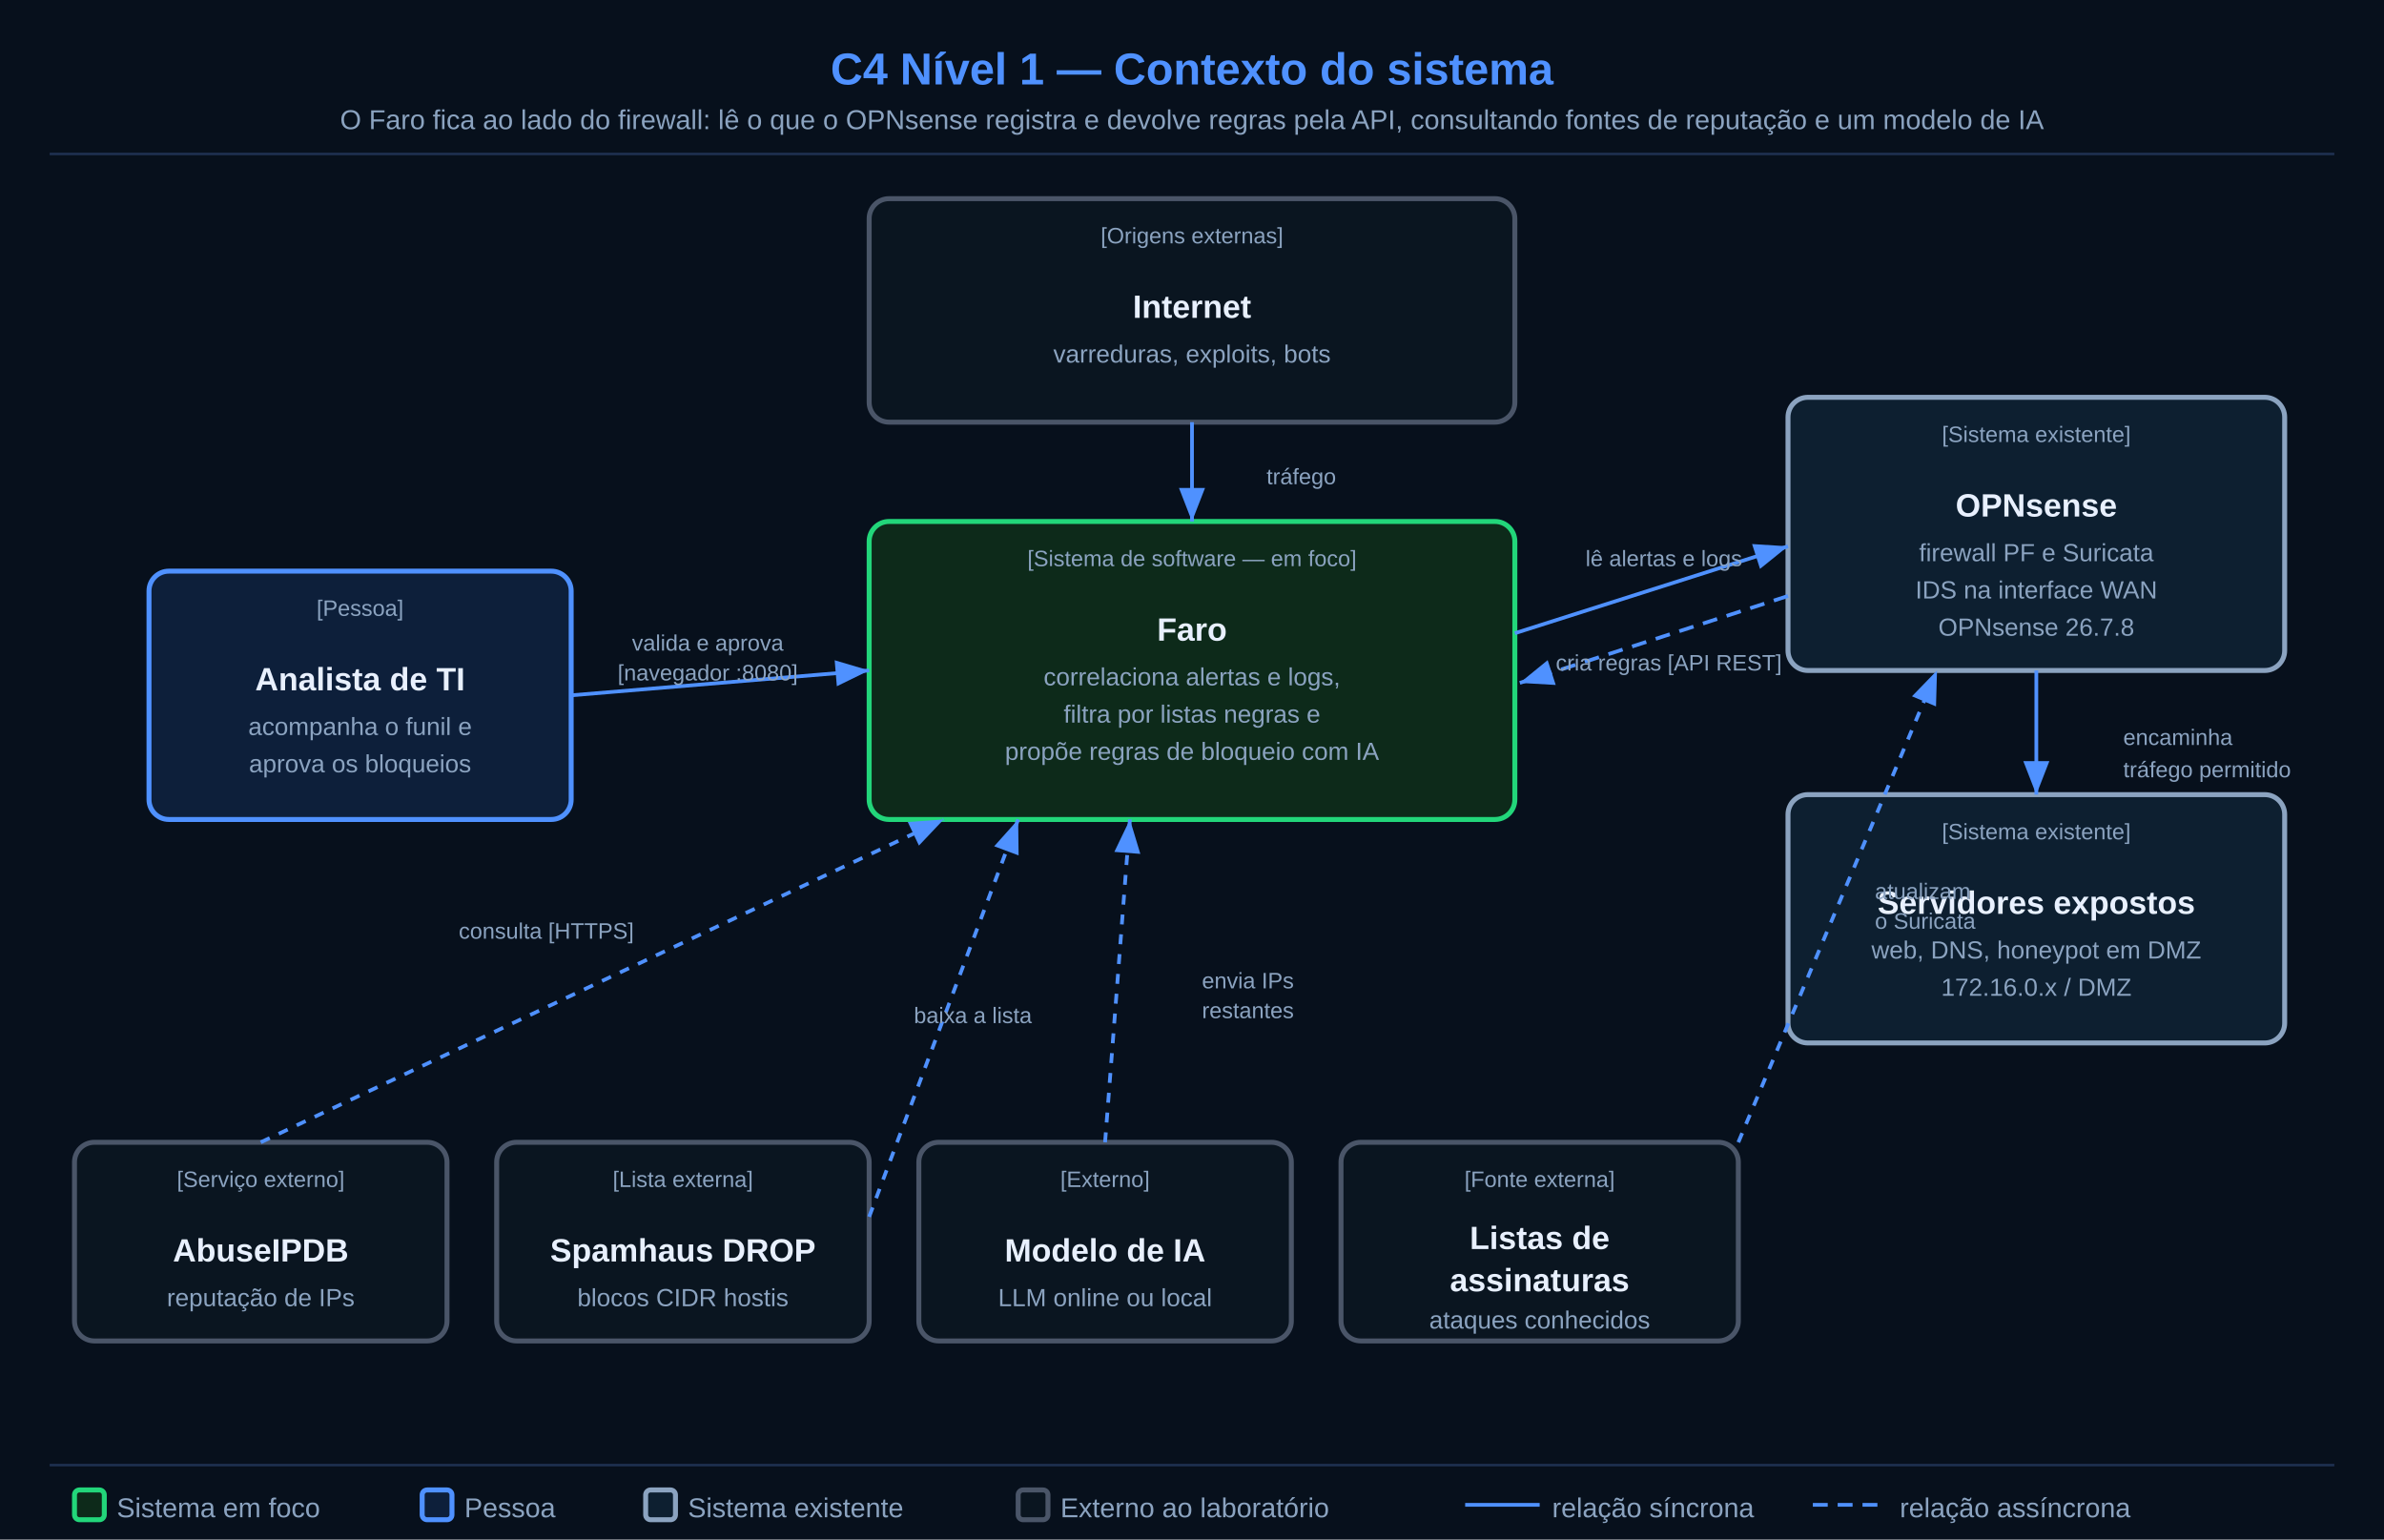
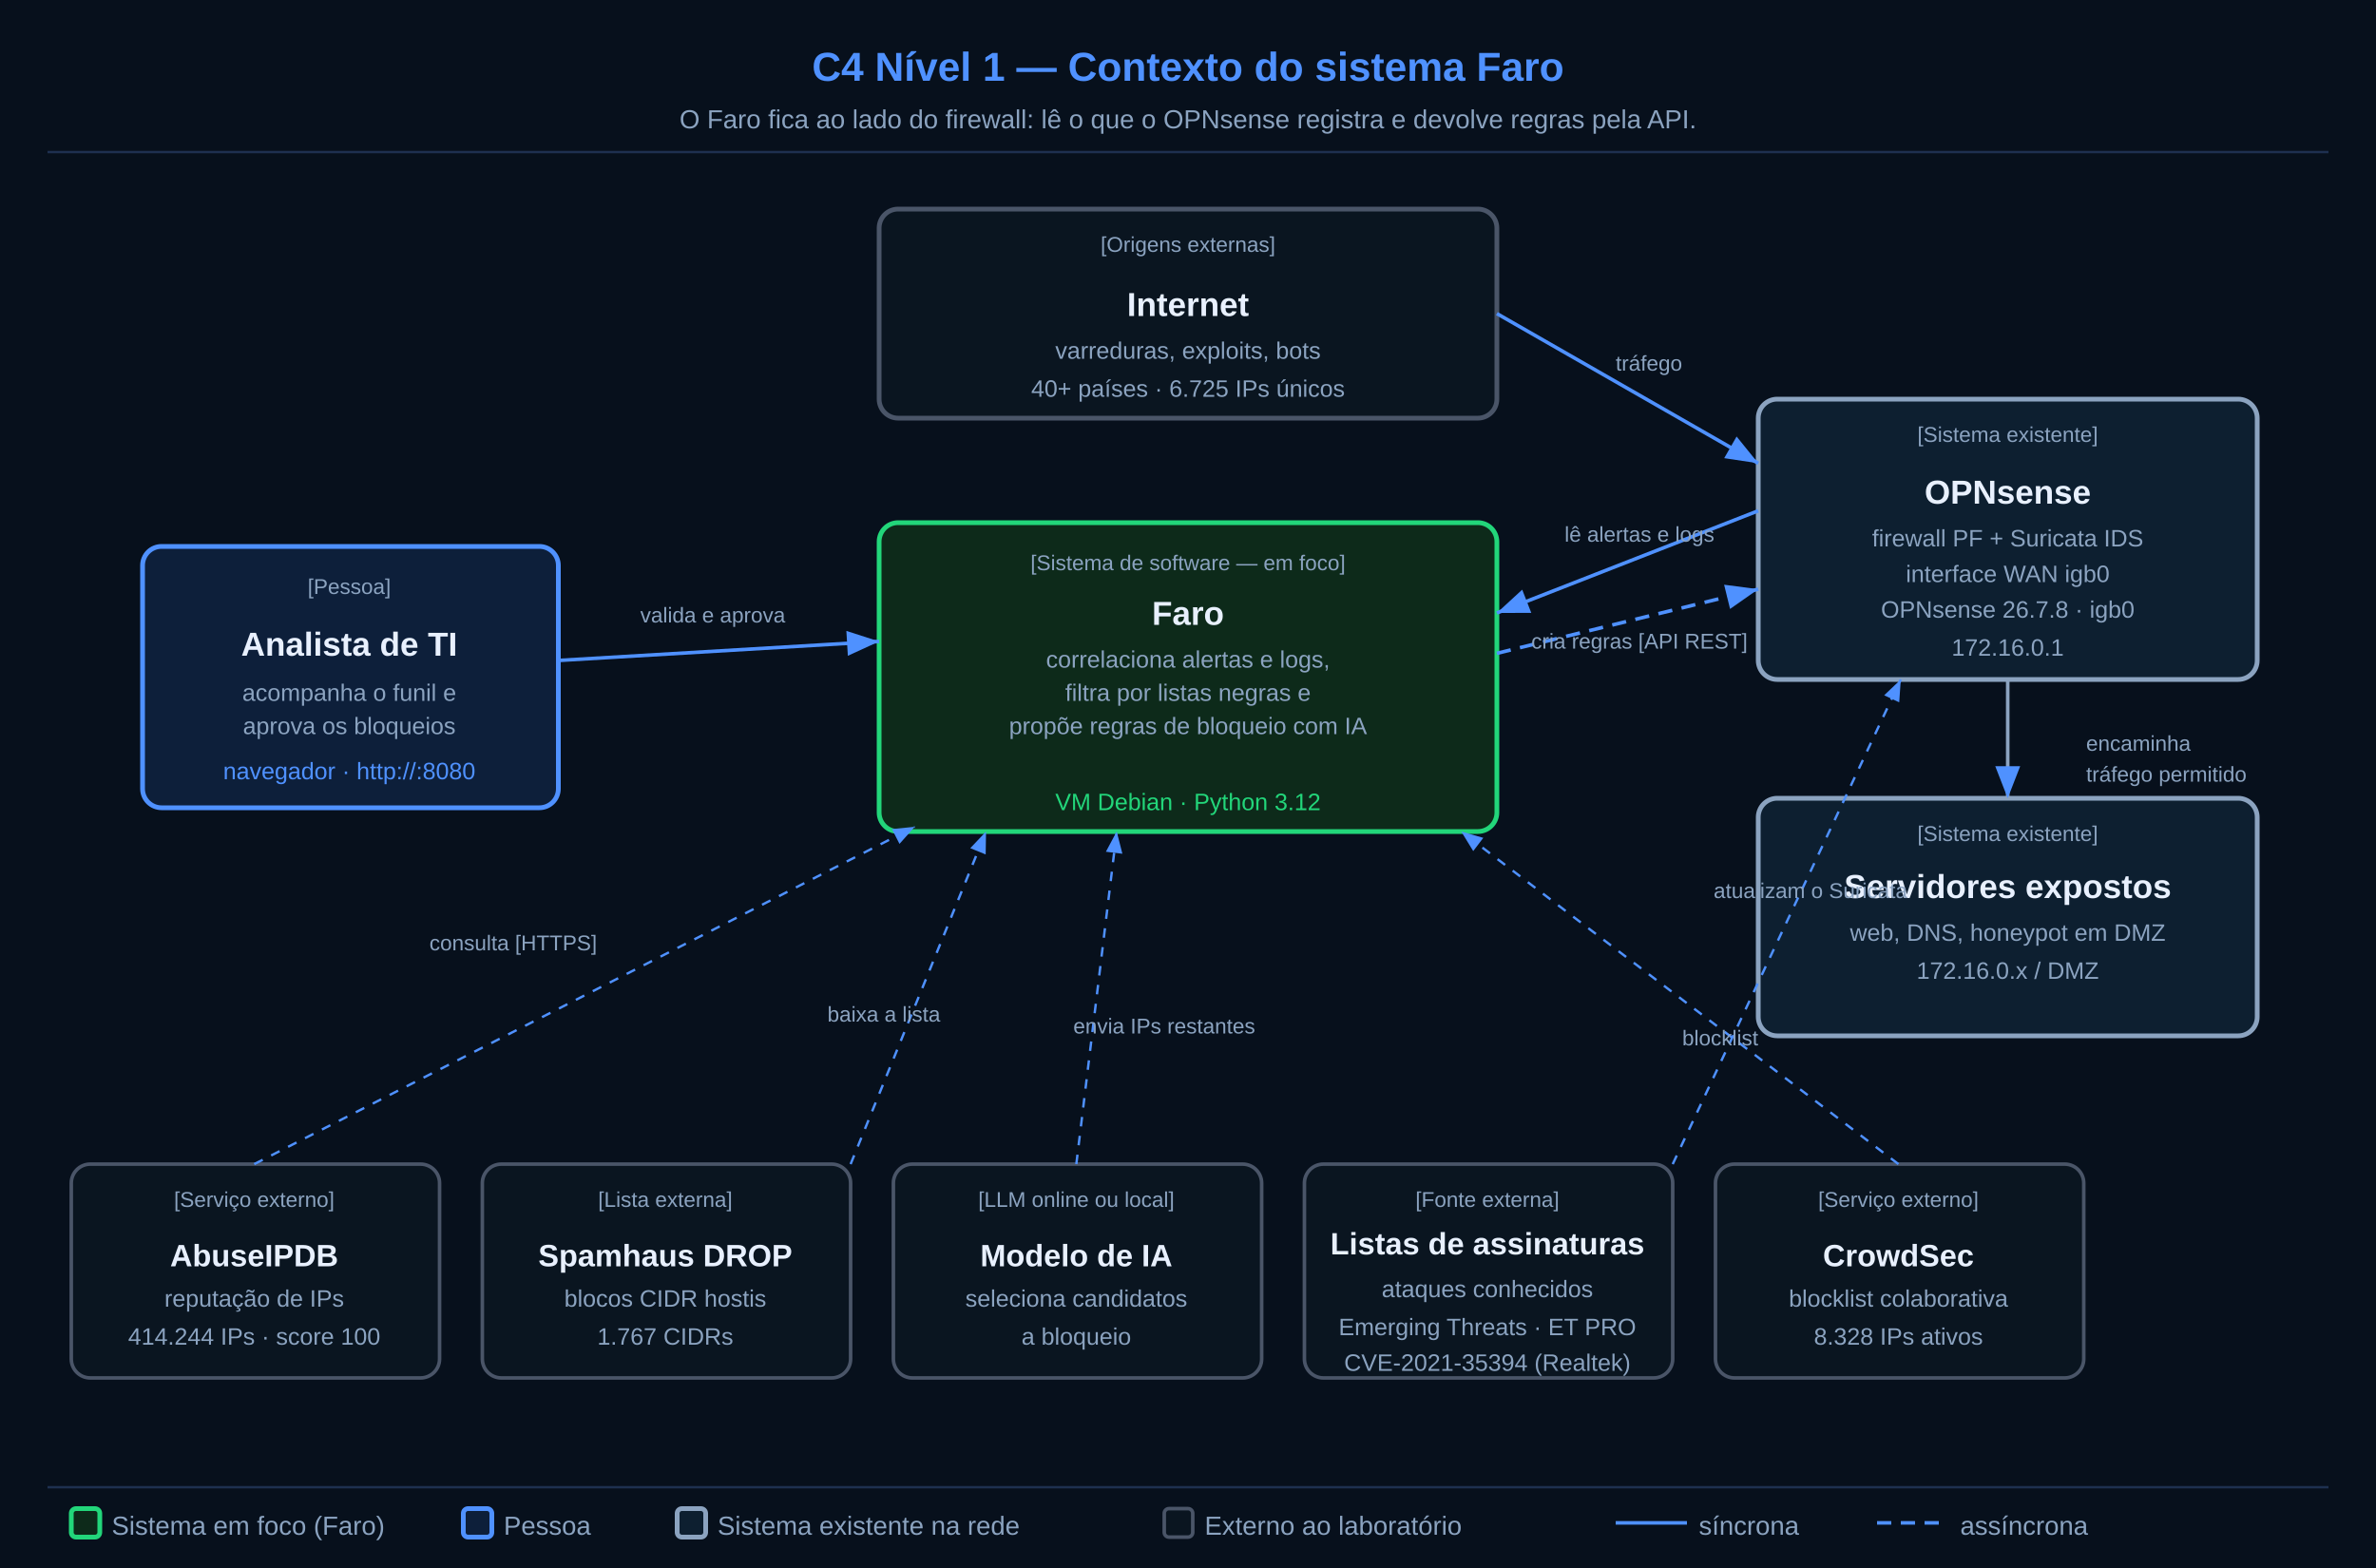
- <svg xmlns="http://www.w3.org/2000/svg" width="960" height="620" viewBox="0 0 960 620">
+ <svg xmlns="http://www.w3.org/2000/svg" width="1000" height="660" viewBox="0 0 1000 660">
  <defs>
-     <marker id="a" markerWidth="9" markerHeight="7" refX="9" refY="3.5" orient="auto">
+     <marker id="arr" markerWidth="9" markerHeight="7" refX="9" refY="3.5" orient="auto">
      <polygon points="0 0,9 3.5,0 7" fill="#4f91ff" />
    </marker>
    <style>
-     text { font-family: 'Segoe UI', Arial, sans-serif; }
-     .titulo { font-size:18px; font-weight:700; fill:#4f91ff; }
-     .sub    { font-size:11px; fill:#8ba3c0; }
-     .label  { font-size:13px; font-weight:700; fill:#e8f0fe; }
-     .desc   { font-size:10px; fill:#8ba3c0; }
-     .tipo   { font-size:9px;  fill:#8ba3c0; }
-     .seta   { font-size:9px;  fill:#8ba3c0; }
-     .leg    { font-size:11px; fill:#8ba3c0; }
+     text { font-family: Arial, sans-serif; }
  </style>
  </defs>
-   <rect width="960" height="620" fill="#07101c" />
-   <text x="480" y="34" text-anchor="middle" class="titulo">C4 Nível 1 — Contexto do sistema</text>
-   <text x="480" y="52" text-anchor="middle" class="sub">O Faro fica ao lado do firewall: lê o que o OPNsense registra e devolve regras pela API, consultando fontes de reputação e um modelo de IA</text>
-   <line x1="20" y1="62" x2="940" y2="62" stroke="#1e3050" stroke-width="1" />
-   <rect x="350" y="210" width="260" height="120" rx="8" fill="#0d2a1a" stroke="#22d67a" stroke-width="2" />
-   <text x="480" y="228" text-anchor="middle" class="tipo">[Sistema de software — em foco]</text>
-   <text x="480" y="258" text-anchor="middle" class="label">Faro</text>
-   <text x="480" y="276" text-anchor="middle" class="desc">correlaciona alertas e logs,</text>
-   <text x="480" y="291" text-anchor="middle" class="desc">filtra por listas negras e</text>
-   <text x="480" y="306" text-anchor="middle" class="desc">propõe regras de bloqueio com IA</text>
-   <rect x="350" y="80" width="260" height="90" rx="8" fill="#0a1520" stroke="#4a5568" stroke-width="2" />
-   <text x="480" y="98" text-anchor="middle" class="tipo">[Origens externas]</text>
-   <text x="480" y="128" text-anchor="middle" class="label">Internet</text>
-   <text x="480" y="146" text-anchor="middle" class="desc">varreduras, exploits, bots</text>
-   <rect x="60" y="230" width="170" height="100" rx="8" fill="#0d1f3a" stroke="#4f91ff" stroke-width="2" />
-   <text x="145" y="248" text-anchor="middle" class="tipo">[Pessoa]</text>
-   <text x="145" y="278" text-anchor="middle" class="label">Analista de TI</text>
-   <text x="145" y="296" text-anchor="middle" class="desc">acompanha o funil e</text>
-   <text x="145" y="311" text-anchor="middle" class="desc">aprova os bloqueios</text>
-   <rect x="720" y="160" width="200" height="110" rx="8" fill="#0d1f30" stroke="#8ba3c0" stroke-width="2" />
-   <text x="820" y="178" text-anchor="middle" class="tipo">[Sistema existente]</text>
-   <text x="820" y="208" text-anchor="middle" class="label">OPNsense</text>
-   <text x="820" y="226" text-anchor="middle" class="desc">firewall PF e Suricata</text>
-   <text x="820" y="241" text-anchor="middle" class="desc">IDS na interface WAN</text>
-   <text x="820" y="256" text-anchor="middle" class="desc">OPNsense 26.7.8</text>
-   <rect x="720" y="320" width="200" height="100" rx="8" fill="#0d1f30" stroke="#8ba3c0" stroke-width="2" />
-   <text x="820" y="338" text-anchor="middle" class="tipo">[Sistema existente]</text>
-   <text x="820" y="368" text-anchor="middle" class="label">Servidores expostos</text>
-   <text x="820" y="386" text-anchor="middle" class="desc">web, DNS, honeypot em DMZ</text>
-   <text x="820" y="401" text-anchor="middle" class="desc">172.16.0.x / DMZ</text>
-   <rect x="30" y="460" width="150" height="80" rx="8" fill="#0a1520" stroke="#4a5568" stroke-width="2" />
-   <text x="105" y="478" text-anchor="middle" class="tipo">[Serviço externo]</text>
-   <text x="105" y="508" text-anchor="middle" class="label">AbuseIPDB</text>
-   <text x="105" y="526" text-anchor="middle" class="desc">reputação de IPs</text>
-   <rect x="200" y="460" width="150" height="80" rx="8" fill="#0a1520" stroke="#4a5568" stroke-width="2" />
-   <text x="275" y="478" text-anchor="middle" class="tipo">[Lista externa]</text>
-   <text x="275" y="508" text-anchor="middle" class="label">Spamhaus DROP</text>
-   <text x="275" y="526" text-anchor="middle" class="desc">blocos CIDR hostis</text>
-   <rect x="370" y="460" width="150" height="80" rx="8" fill="#0a1520" stroke="#4a5568" stroke-width="2" />
-   <text x="445" y="478" text-anchor="middle" class="tipo">[Externo]</text>
-   <text x="445" y="508" text-anchor="middle" class="label">Modelo de IA</text>
-   <text x="445" y="526" text-anchor="middle" class="desc">LLM online ou local</text>
-   <rect x="540" y="460" width="160" height="80" rx="8" fill="#0a1520" stroke="#4a5568" stroke-width="2" />
-   <text x="620" y="478" text-anchor="middle" class="tipo">[Fonte externa]</text>
-   <text x="620" y="503" text-anchor="middle" class="label">Listas de</text>
-   <text x="620" y="520" text-anchor="middle" class="label">assinaturas</text>
-   <text x="620" y="535" text-anchor="middle" class="desc">ataques conhecidos</text>
-   <line x1="230" y1="280" x2="350" y2="270" stroke="#4f91ff" stroke-width="1.5" marker-end="url(#a)" />
-   <text x="285" y="262" text-anchor="middle" class="seta">valida e aprova</text>
-   <text x="285" y="274" text-anchor="middle" class="seta">[navegador :8080]</text>
-   <line x1="610" y1="255" x2="720" y2="220" stroke="#4f91ff" stroke-width="1.5" marker-end="url(#a)" />
-   <text x="670" y="228" text-anchor="middle" class="seta">lê alertas e logs</text>
-   <line x1="720" y1="240" x2="612" y2="275" stroke="#4f91ff" stroke-width="1.5" stroke-dasharray="6,4" marker-end="url(#a)" />
-   <text x="672" y="270" text-anchor="middle" class="seta">cria regras [API REST]</text>
-   <line x1="820" y1="270" x2="820" y2="320" stroke="#4f91ff" stroke-width="1.5" marker-end="url(#a)" />
-   <text x="855" y="300" class="seta">encaminha</text>
-   <text x="855" y="313" class="seta">tráfego permitido</text>
-   <line x1="480" y1="170" x2="480" y2="210" stroke="#4f91ff" stroke-width="1.5" marker-end="url(#a)" />
-   <text x="510" y="195" class="seta">tráfego</text>
-   <line x1="105" y1="460" x2="380" y2="330" stroke="#4f91ff" stroke-width="1.5" stroke-dasharray="4,4" marker-end="url(#a)" />
-   <text x="220" y="378" text-anchor="middle" class="seta">consulta [HTTPS]</text>
-   <line x1="350" y1="490" x2="410" y2="330" stroke="#4f91ff" stroke-width="1.5" stroke-dasharray="4,4" marker-end="url(#a)" />
-   <text x="368" y="412" class="seta">baixa a lista</text>
-   <line x1="700" y1="460" x2="780" y2="270" stroke="#4f91ff" stroke-width="1.5" stroke-dasharray="4,4" marker-end="url(#a)" />
-   <text x="755" y="362" class="seta">atualizam</text>
-   <text x="755" y="374" class="seta">o Suricata</text>
-   <line x1="445" y1="460" x2="455" y2="330" stroke="#4f91ff" stroke-width="1.5" stroke-dasharray="4,4" marker-end="url(#a)" />
-   <text x="484" y="398" class="seta">envia IPs</text>
-   <text x="484" y="410" class="seta">restantes</text>
-   <line x1="20" y1="590" x2="940" y2="590" stroke="#1e3050" stroke-width="1" />
-   <rect x="30" y="600" width="12" height="12" rx="2" fill="#0d2a1a" stroke="#22d67a" stroke-width="2" />
-   <text x="47" y="611" class="leg">Sistema em foco</text>
-   <rect x="170" y="600" width="12" height="12" rx="2" fill="#0d1f3a" stroke="#4f91ff" stroke-width="2" />
-   <text x="187" y="611" class="leg">Pessoa</text>
-   <rect x="260" y="600" width="12" height="12" rx="2" fill="#0d1f30" stroke="#8ba3c0" stroke-width="2" />
-   <text x="277" y="611" class="leg">Sistema existente</text>
-   <rect x="410" y="600" width="12" height="12" rx="2" fill="#0a1520" stroke="#4a5568" stroke-width="2" />
-   <text x="427" y="611" class="leg">Externo ao laboratório</text>
-   <line x1="590" y1="606" x2="620" y2="606" stroke="#4f91ff" stroke-width="1.5" />
-   <text x="625" y="611" class="leg">relação síncrona</text>
-   <line x1="730" y1="606" x2="760" y2="606" stroke="#4f91ff" stroke-width="1.5" stroke-dasharray="6,4" />
-   <text x="765" y="611" class="leg">relação assíncrona</text>
+   <rect width="1000" height="660" fill="#07101c" />
+   <text x="500" y="34" text-anchor="middle" font-size="17" font-weight="bold" fill="#4f91ff">C4 Nível 1 — Contexto do sistema Faro</text>
+   <text x="500" y="54" text-anchor="middle" font-size="11" fill="#8ba3c0">O Faro fica ao lado do firewall: lê o que o OPNsense registra e devolve regras pela API.</text>
+   <line x1="20" y1="64" x2="980" y2="64" stroke="#1e3050" stroke-width="1" />
+   <rect x="370" y="220" width="260" height="130" rx="8" fill="#0d2a1a" stroke="#22d67a" stroke-width="2" />
+   <text x="500" y="240" text-anchor="middle" font-size="9" fill="#8ba3c0">[Sistema de software — em foco]</text>
+   <text x="500" y="263" text-anchor="middle" font-size="14" font-weight="bold" fill="#e8f0fe">Faro</text>
+   <text x="500" y="281" text-anchor="middle" font-size="10" fill="#8ba3c0">correlaciona alertas e logs,</text>
+   <text x="500" y="295" text-anchor="middle" font-size="10" fill="#8ba3c0">filtra por listas negras e</text>
+   <text x="500" y="309" text-anchor="middle" font-size="10" fill="#8ba3c0">propõe regras de bloqueio com IA</text>
+   <text x="500" y="341" text-anchor="middle" font-size="10" fill="#22d67a">VM Debian · Python 3.12</text>
+   <rect x="370" y="88" width="260" height="88" rx="8" fill="#0a1520" stroke="#4a5568" stroke-width="2" />
+   <text x="500" y="106" text-anchor="middle" font-size="9" fill="#8ba3c0">[Origens externas]</text>
+   <text x="500" y="133" text-anchor="middle" font-size="14" font-weight="bold" fill="#e8f0fe">Internet</text>
+   <text x="500" y="151" text-anchor="middle" font-size="10" fill="#8ba3c0">varreduras, exploits, bots</text>
+   <text x="500" y="167" text-anchor="middle" font-size="10" fill="#8ba3c0">40+ países · 6.725 IPs únicos</text>
+   <rect x="60" y="230" width="175" height="110" rx="8" fill="#0d1f3a" stroke="#4f91ff" stroke-width="2" />
+   <text x="147" y="250" text-anchor="middle" font-size="9" fill="#8ba3c0">[Pessoa]</text>
+   <text x="147" y="276" text-anchor="middle" font-size="14" font-weight="bold" fill="#e8f0fe">Analista de TI</text>
+   <text x="147" y="295" text-anchor="middle" font-size="10" fill="#8ba3c0">acompanha o funil e</text>
+   <text x="147" y="309" text-anchor="middle" font-size="10" fill="#8ba3c0">aprova os bloqueios</text>
+   <text x="147" y="328" text-anchor="middle" font-size="10" fill="#4f91ff">navegador · http://:8080</text>
+   <rect x="740" y="168" width="210" height="118" rx="8" fill="#0d1f30" stroke="#8ba3c0" stroke-width="2" />
+   <text x="845" y="186" text-anchor="middle" font-size="9" fill="#8ba3c0">[Sistema existente]</text>
+   <text x="845" y="212" text-anchor="middle" font-size="14" font-weight="bold" fill="#e8f0fe">OPNsense</text>
+   <text x="845" y="230" text-anchor="middle" font-size="10" fill="#8ba3c0">firewall PF + Suricata IDS</text>
+   <text x="845" y="245" text-anchor="middle" font-size="10" fill="#8ba3c0">interface WAN igb0</text>
+   <text x="845" y="260" text-anchor="middle" font-size="10" fill="#8ba3c0">OPNsense 26.7.8 · igb0</text>
+   <text x="845" y="276" text-anchor="middle" font-size="10" fill="#8ba3c0">172.16.0.1</text>
+   <rect x="740" y="336" width="210" height="100" rx="8" fill="#0d1f30" stroke="#8ba3c0" stroke-width="2" />
+   <text x="845" y="354" text-anchor="middle" font-size="9" fill="#8ba3c0">[Sistema existente]</text>
+   <text x="845" y="378" text-anchor="middle" font-size="14" font-weight="bold" fill="#e8f0fe">Servidores expostos</text>
+   <text x="845" y="396" text-anchor="middle" font-size="10" fill="#8ba3c0">web, DNS, honeypot em DMZ</text>
+   <text x="845" y="412" text-anchor="middle" font-size="10" fill="#8ba3c0">172.16.0.x / DMZ</text>
+   <rect x="30" y="490" width="155" height="90" rx="8" fill="#0a1520" stroke="#4a5568" stroke-width="1.5" />
+   <text x="107" y="508" text-anchor="middle" font-size="9" fill="#8ba3c0">[Serviço externo]</text>
+   <text x="107" y="533" text-anchor="middle" font-size="13" font-weight="bold" fill="#e8f0fe">AbuseIPDB</text>
+   <text x="107" y="550" text-anchor="middle" font-size="10" fill="#8ba3c0">reputação de IPs</text>
+   <text x="107" y="566" text-anchor="middle" font-size="10" fill="#8ba3c0">414.244 IPs · score 100</text>
+   <rect x="203" y="490" width="155" height="90" rx="8" fill="#0a1520" stroke="#4a5568" stroke-width="1.5" />
+   <text x="280" y="508" text-anchor="middle" font-size="9" fill="#8ba3c0">[Lista externa]</text>
+   <text x="280" y="533" text-anchor="middle" font-size="13" font-weight="bold" fill="#e8f0fe">Spamhaus DROP</text>
+   <text x="280" y="550" text-anchor="middle" font-size="10" fill="#8ba3c0">blocos CIDR hostis</text>
+   <text x="280" y="566" text-anchor="middle" font-size="10" fill="#8ba3c0">1.767 CIDRs</text>
+   <rect x="376" y="490" width="155" height="90" rx="8" fill="#0a1520" stroke="#4a5568" stroke-width="1.5" />
+   <text x="453" y="508" text-anchor="middle" font-size="9" fill="#8ba3c0">[LLM online ou local]</text>
+   <text x="453" y="533" text-anchor="middle" font-size="13" font-weight="bold" fill="#e8f0fe">Modelo de IA</text>
+   <text x="453" y="550" text-anchor="middle" font-size="10" fill="#8ba3c0">seleciona candidatos</text>
+   <text x="453" y="566" text-anchor="middle" font-size="10" fill="#8ba3c0">a bloqueio</text>
+   <rect x="549" y="490" width="155" height="90" rx="8" fill="#0a1520" stroke="#4a5568" stroke-width="1.5" />
+   <text x="626" y="508" text-anchor="middle" font-size="9" fill="#8ba3c0">[Fonte externa]</text>
+   <text x="626" y="528" text-anchor="middle" font-size="13" font-weight="bold" fill="#e8f0fe">Listas de assinaturas</text>
+   <text x="626" y="546" text-anchor="middle" font-size="10" fill="#8ba3c0">ataques conhecidos</text>
+   <text x="626" y="562" text-anchor="middle" font-size="10" fill="#8ba3c0">Emerging Threats · ET PRO</text>
+   <text x="626" y="577" text-anchor="middle" font-size="10" fill="#8ba3c0">CVE-2021-35394 (Realtek)</text>
+   <rect x="722" y="490" width="155" height="90" rx="8" fill="#0a1520" stroke="#4a5568" stroke-width="1.5" />
+   <text x="799" y="508" text-anchor="middle" font-size="9" fill="#8ba3c0">[Serviço externo]</text>
+   <text x="799" y="533" text-anchor="middle" font-size="13" font-weight="bold" fill="#e8f0fe">CrowdSec</text>
+   <text x="799" y="550" text-anchor="middle" font-size="10" fill="#8ba3c0">blocklist colaborativa</text>
+   <text x="799" y="566" text-anchor="middle" font-size="10" fill="#8ba3c0">8.328 IPs ativos</text>
+   <line x1="630" y1="132" x2="740" y2="195" stroke="#4f91ff" stroke-width="1.5" marker-end="url(#arr)" />
+   <text x="694" y="156" text-anchor="middle" font-size="9" fill="#8ba3c0">tráfego</text>
+   <line x1="740" y1="215" x2="630" y2="258" stroke="#4f91ff" stroke-width="1.5" marker-end="url(#arr)" />
+   <text x="690" y="228" text-anchor="middle" font-size="9" fill="#8ba3c0">lê alertas e logs</text>
+   <line x1="630" y1="275" x2="740" y2="248" stroke="#4f91ff" stroke-width="1.5" stroke-dasharray="6,4" marker-end="url(#arr)" />
+   <text x="690" y="273" text-anchor="middle" font-size="9" fill="#8ba3c0">cria regras [API REST]</text>
+   <line x1="845" y1="286" x2="845" y2="336" stroke="#8ba3c0" stroke-width="1.5" marker-end="url(#arr)" />
+   <text x="878" y="316" font-size="9" fill="#8ba3c0">encaminha</text>
+   <text x="878" y="329" font-size="9" fill="#8ba3c0">tráfego permitido</text>
+   <line x1="235" y1="278" x2="370" y2="270" stroke="#4f91ff" stroke-width="1.5" marker-end="url(#arr)" />
+   <text x="300" y="262" text-anchor="middle" font-size="9" fill="#8ba3c0">valida e aprova</text>
+   <line x1="107" y1="490" x2="385" y2="348" stroke="#4f91ff" stroke-width="1" stroke-dasharray="4,4" marker-end="url(#arr)" />
+   <text x="216" y="400" text-anchor="middle" font-size="9" fill="#8ba3c0">consulta [HTTPS]</text>
+   <line x1="358" y1="490" x2="415" y2="350" stroke="#4f91ff" stroke-width="1" stroke-dasharray="4,4" marker-end="url(#arr)" />
+   <text x="372" y="430" text-anchor="middle" font-size="9" fill="#8ba3c0">baixa a lista</text>
+   <line x1="453" y1="490" x2="470" y2="350" stroke="#4f91ff" stroke-width="1" stroke-dasharray="4,4" marker-end="url(#arr)" />
+   <text x="490" y="435" text-anchor="middle" font-size="9" fill="#8ba3c0">envia IPs restantes</text>
+   <line x1="704" y1="490" x2="800" y2="286" stroke="#4f91ff" stroke-width="1" stroke-dasharray="4,4" marker-end="url(#arr)" />
+   <text x="762" y="378" text-anchor="middle" font-size="9" fill="#8ba3c0">atualizam o Suricata</text>
+   <line x1="799" y1="490" x2="615" y2="350" stroke="#4f91ff" stroke-width="1" stroke-dasharray="4,4" marker-end="url(#arr)" />
+   <text x="724" y="440" text-anchor="middle" font-size="9" fill="#8ba3c0">blocklist</text>
+   <line x1="20" y1="626" x2="980" y2="626" stroke="#1e3050" stroke-width="1" />
+   <rect x="30" y="635" width="12" height="12" rx="2" fill="#0d2a1a" stroke="#22d67a" stroke-width="2" />
+   <text x="47" y="646" font-size="11" fill="#8ba3c0">Sistema em foco (Faro)</text>
+   <rect x="195" y="635" width="12" height="12" rx="2" fill="#0d1f3a" stroke="#4f91ff" stroke-width="2" />
+   <text x="212" y="646" font-size="11" fill="#8ba3c0">Pessoa</text>
+   <rect x="285" y="635" width="12" height="12" rx="2" fill="#0d1f30" stroke="#8ba3c0" stroke-width="2" />
+   <text x="302" y="646" font-size="11" fill="#8ba3c0">Sistema existente na rede</text>
+   <rect x="490" y="635" width="12" height="12" rx="2" fill="#0a1520" stroke="#4a5568" stroke-width="1.5" />
+   <text x="507" y="646" font-size="11" fill="#8ba3c0">Externo ao laboratório</text>
+   <line x1="680" y1="641" x2="710" y2="641" stroke="#4f91ff" stroke-width="1.5" />
+   <text x="715" y="646" font-size="11" fill="#8ba3c0">síncrona</text>
+   <line x1="790" y1="641" x2="820" y2="641" stroke="#4f91ff" stroke-width="1.5" stroke-dasharray="6,4" />
+   <text x="825" y="646" font-size="11" fill="#8ba3c0">assíncrona</text>
</svg>
